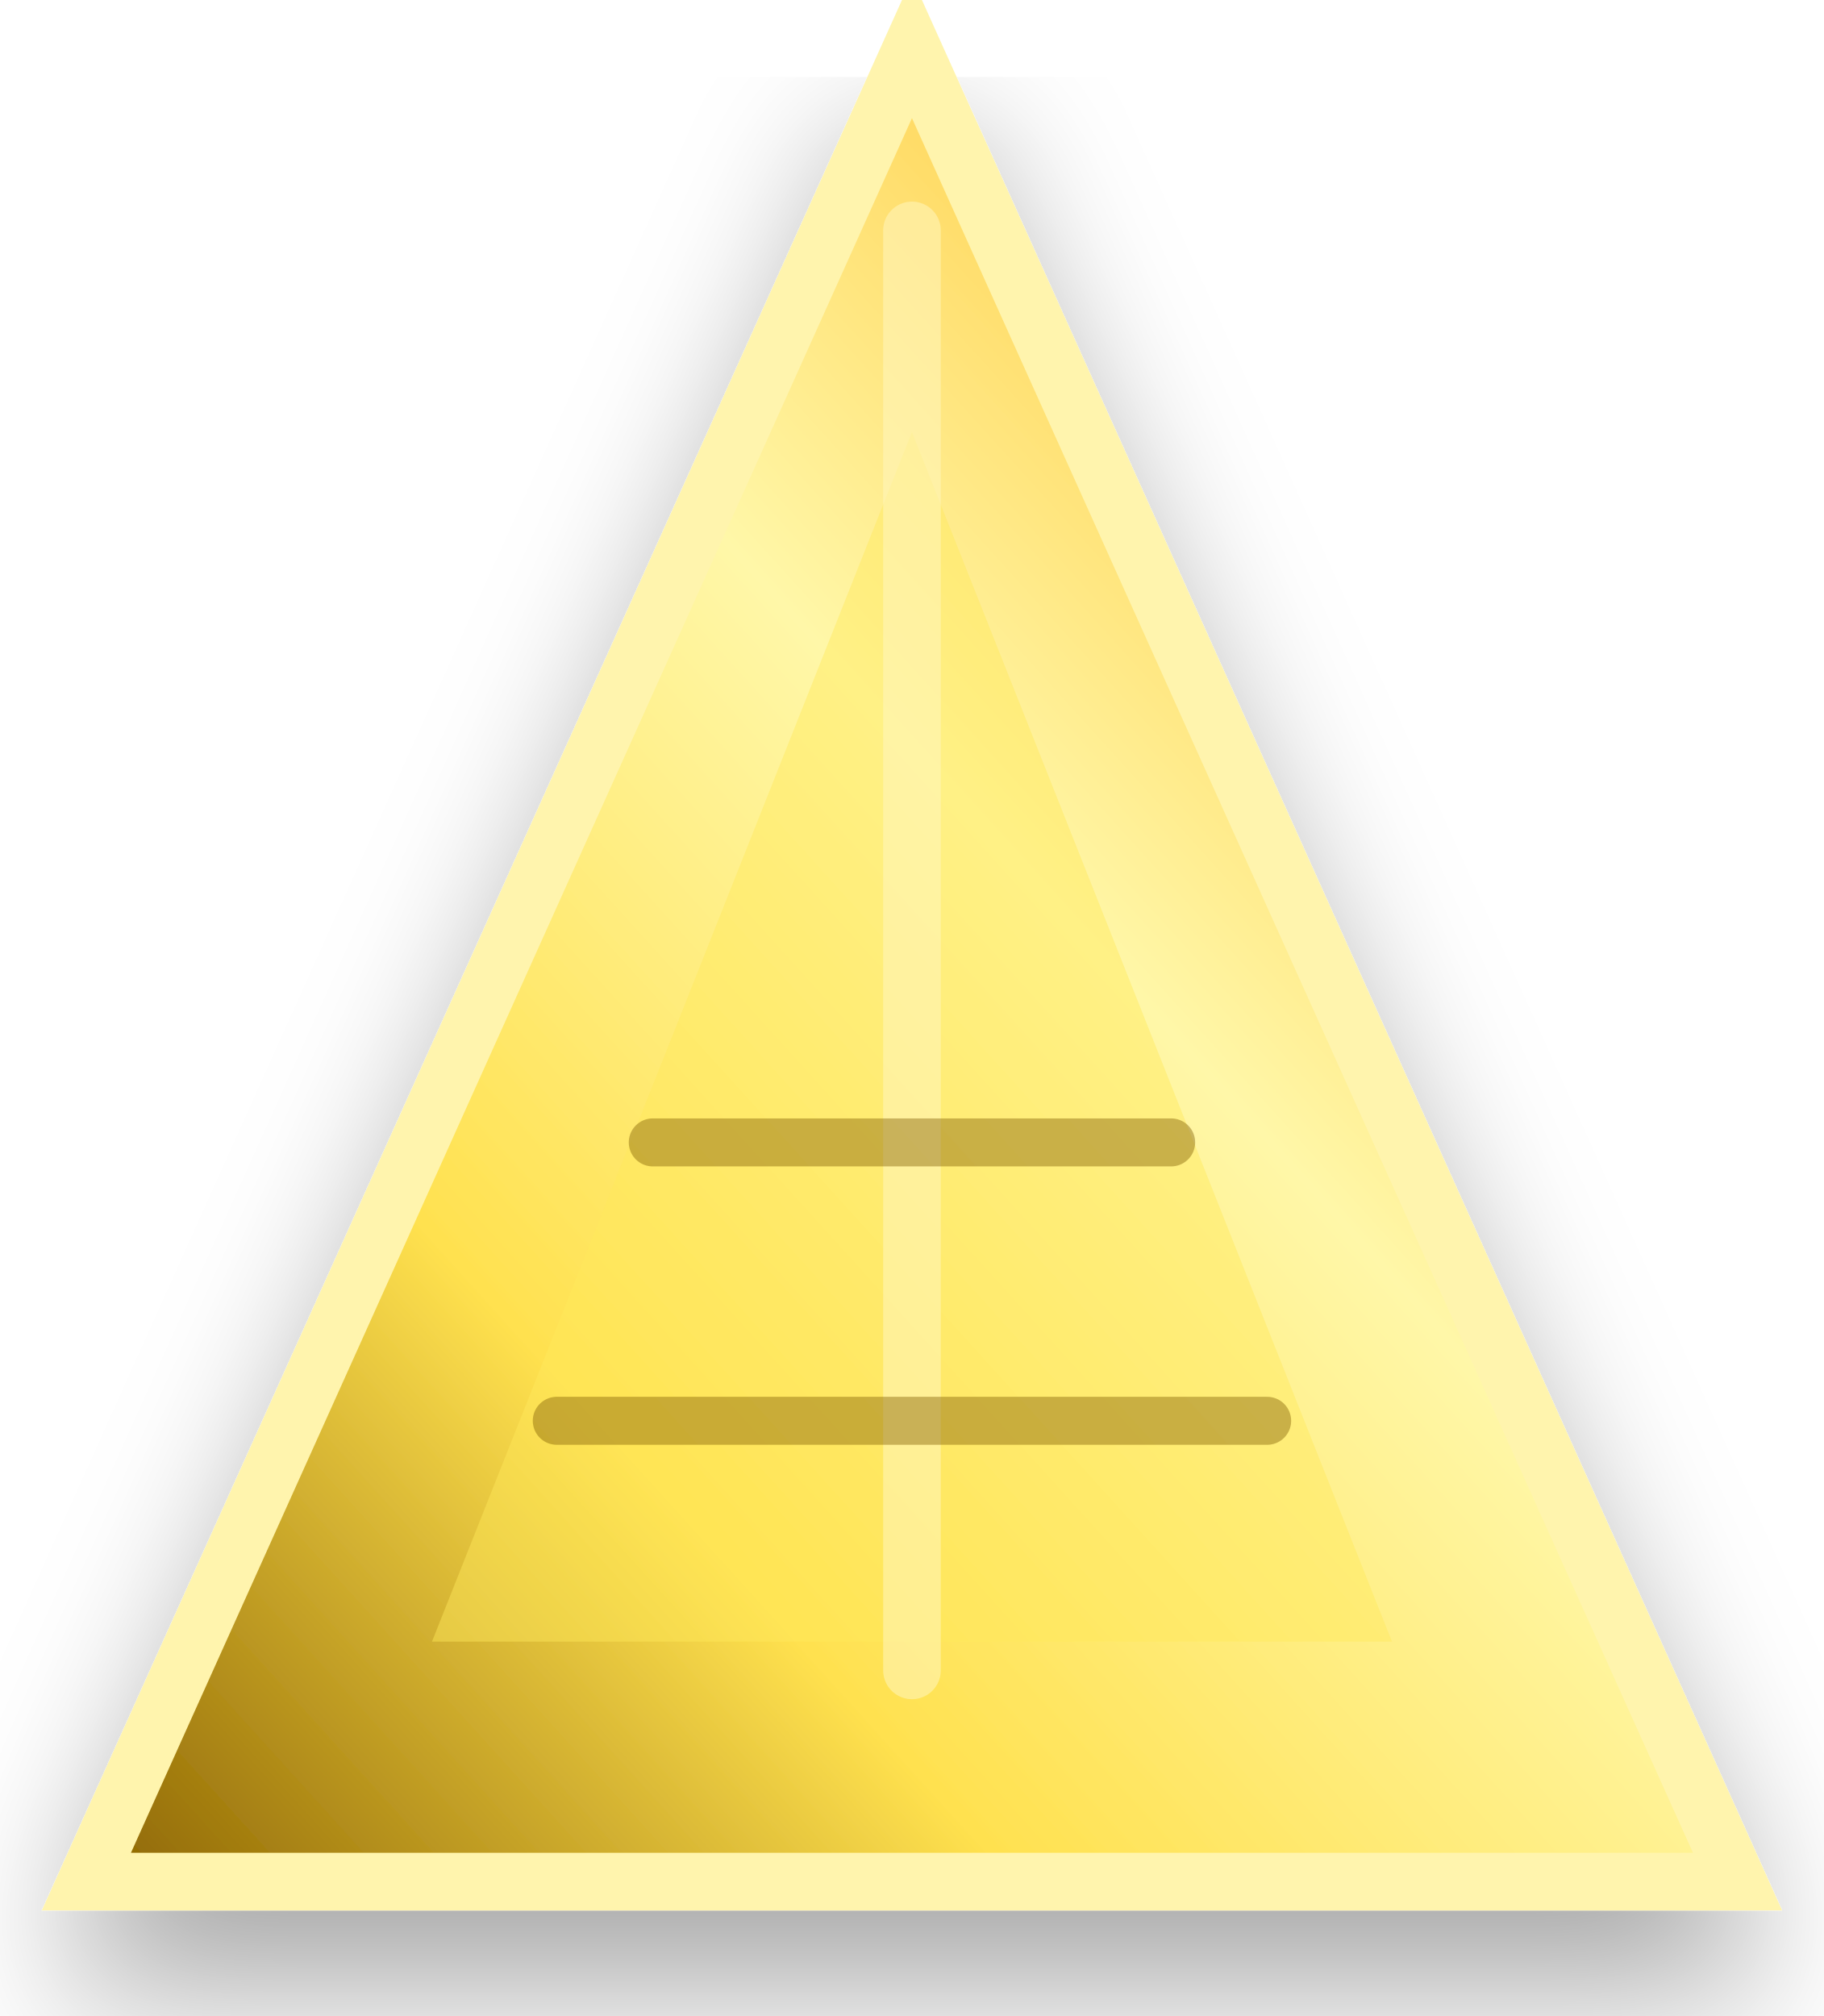
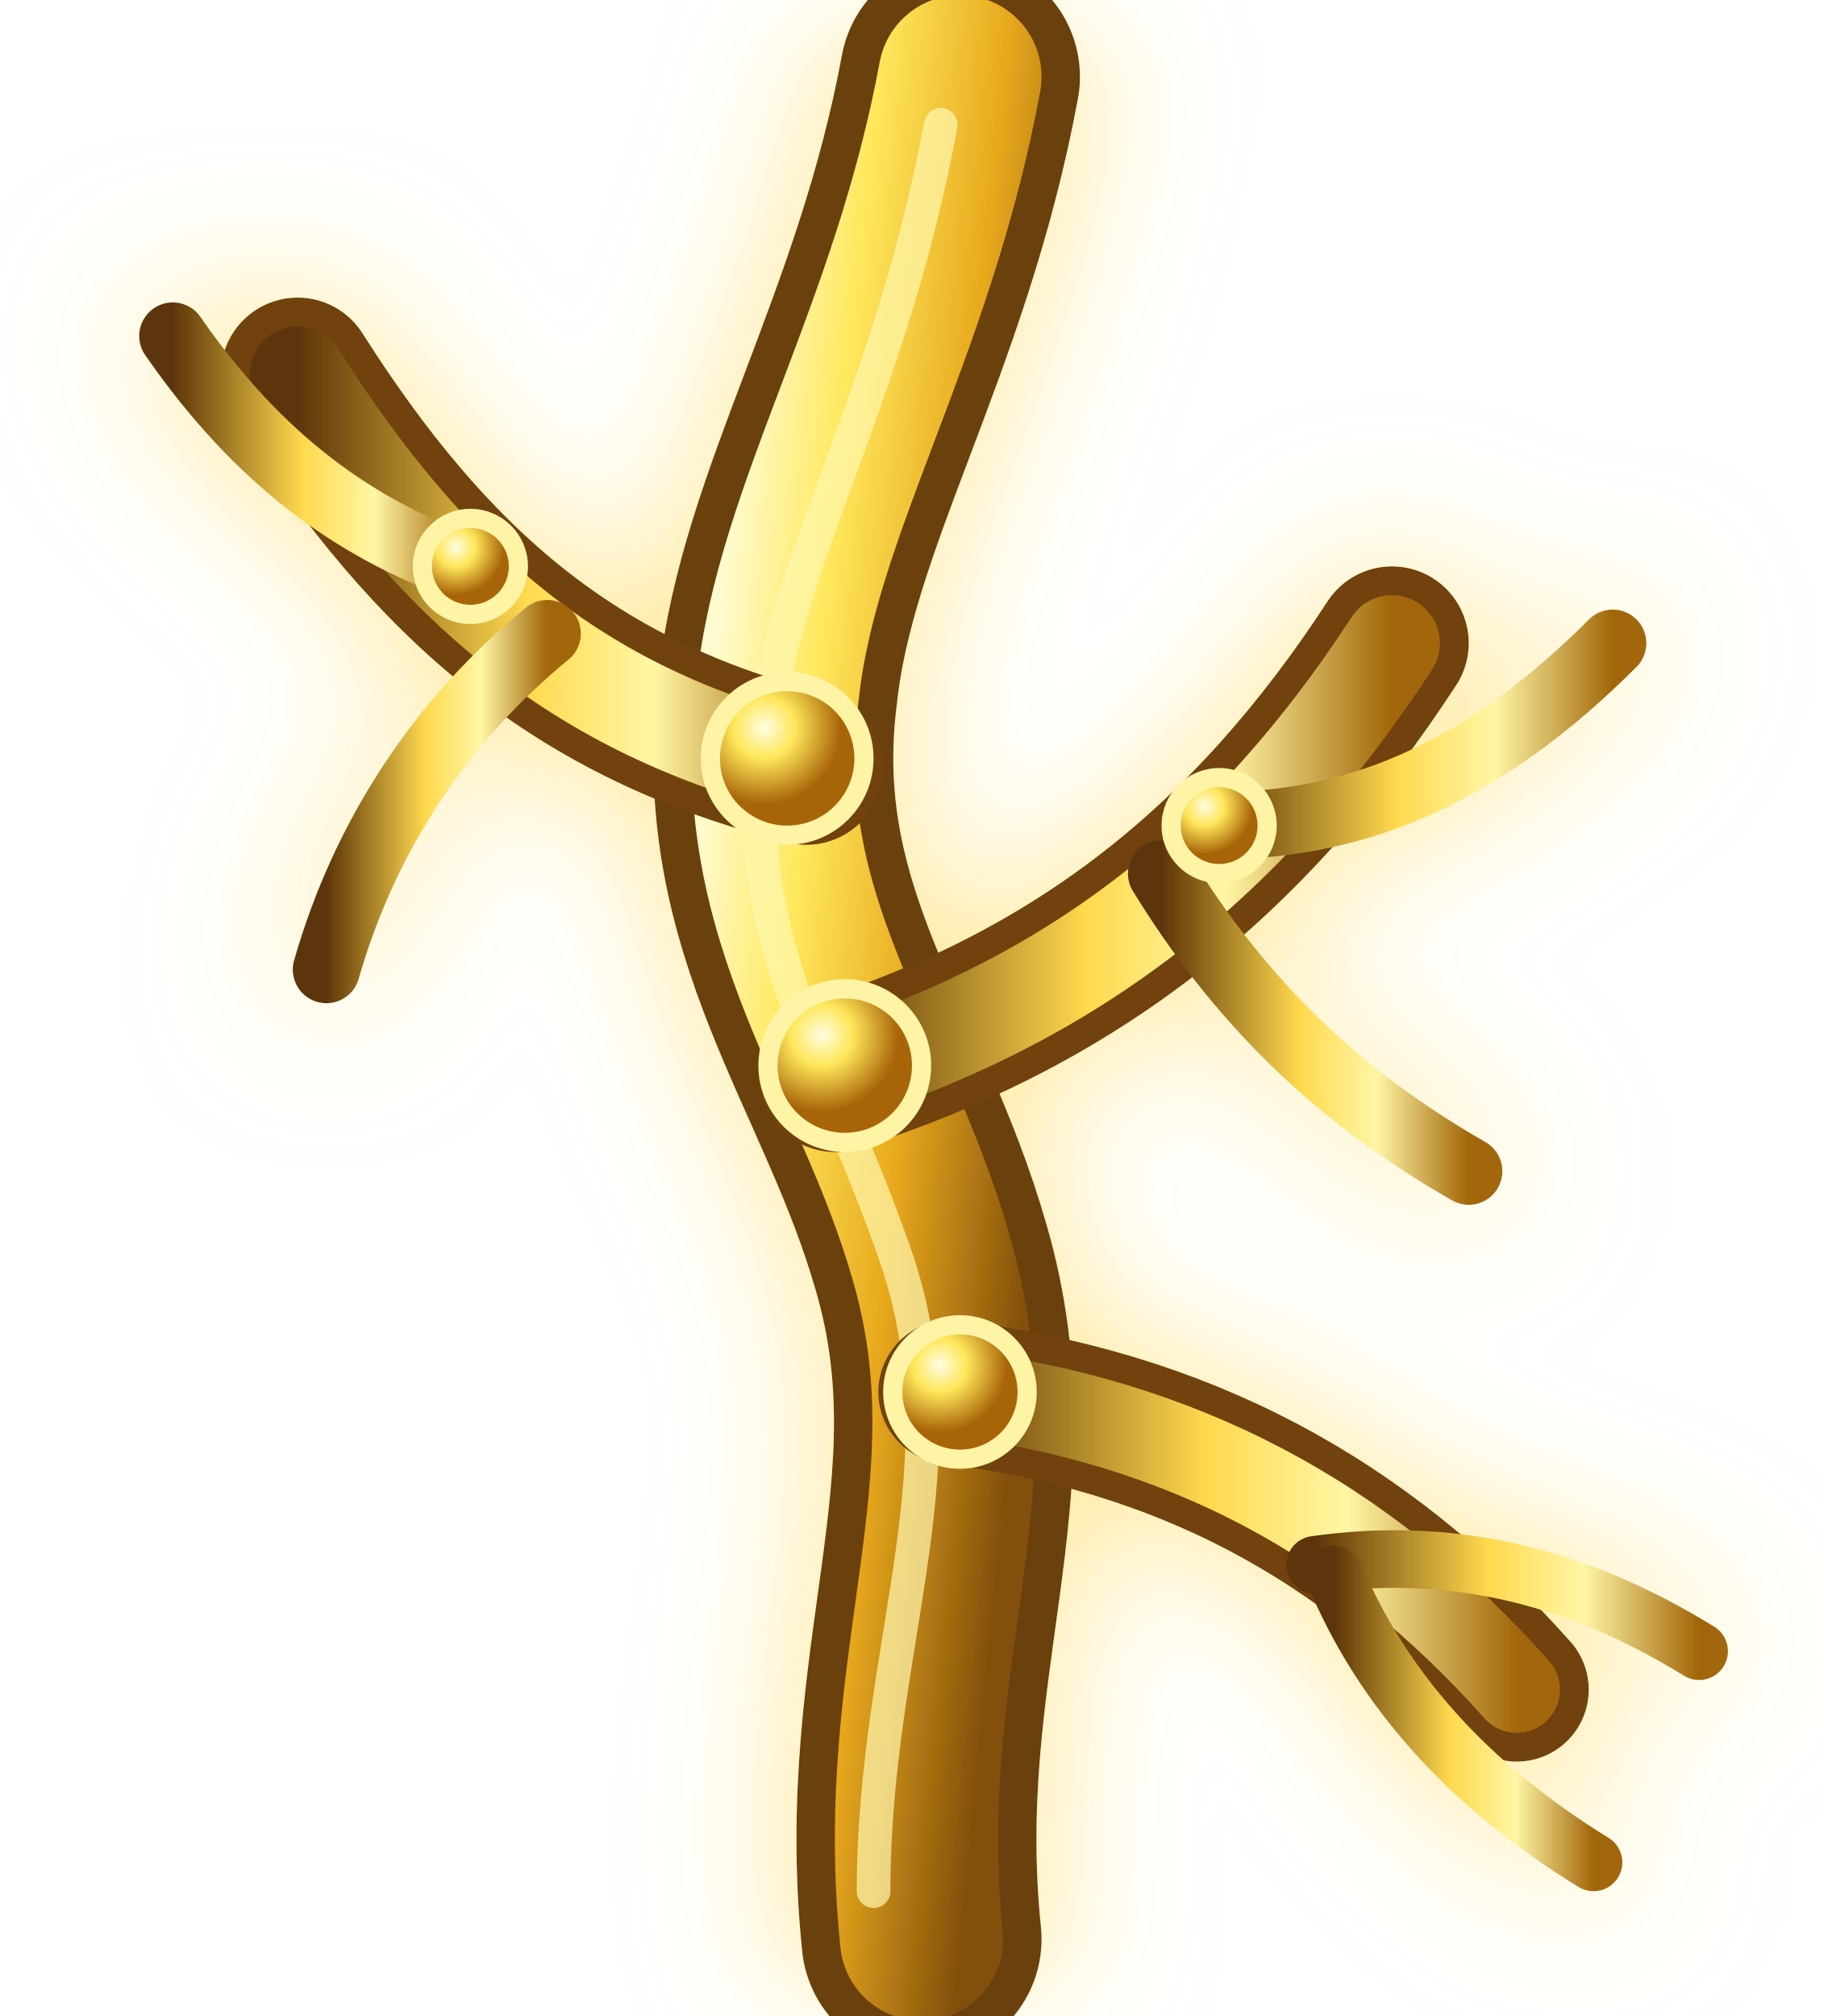
<svg xmlns="http://www.w3.org/2000/svg" viewBox="0 0 190 210">
  <defs>
-     <linearGradient id="gold" x1="0" x2="1" y1="1" y2="0">
-       <stop offset="0" stop-color="#8c6400" />
-       <stop offset=".28" stop-color="#ffe14f" />
-       <stop offset=".56" stop-color="#fff7a8" />
-       <stop offset="1" stop-color="#ffb000" />
+     <linearGradient id="nerveCore" x1="0" x2="1" y1="0" y2="1">
+       <stop offset="0" stop-color="#fffbd0" />
+       <stop offset=".28" stop-color="#ffe85d" />
+       <stop offset=".62" stop-color="#e8a91d" />
+       <stop offset="1" stop-color="#83500b" />
    </linearGradient>
-     <filter id="glow">
-       <feDropShadow dx="0" dy="0" stdDeviation="8" flood-color="#ffe75f" flood-opacity=".9" />
-       <feDropShadow dx="0" dy="8" stdDeviation="8" flood-color="#000" flood-opacity=".35" />
+     <linearGradient id="nerveShade" x1="0" x2="1">
+       <stop offset="0" stop-color="#5d3507" />
+       <stop offset=".45" stop-color="#ffd94e" />
+       <stop offset=".7" stop-color="#fff6a5" />
+       <stop offset="1" stop-color="#a26608" />
+     </linearGradient>
+     <radialGradient id="node" cx=".35" cy=".3">
+       <stop offset="0" stop-color="#fffde2" />
+       <stop offset=".4" stop-color="#ffe75a" />
+       <stop offset="1" stop-color="#a86408" />
+     </radialGradient>
+     <filter id="nerveGlow" x="-60%" y="-50%" width="220%" height="210%">
+       <feGaussianBlur in="SourceGraphic" stdDeviation="8" result="blur" />
+       <feFlood flood-color="#ffd84a" flood-opacity=".58" result="color" />
+       <feComposite in="color" in2="blur" operator="in" result="glow" />
+       <feMerge>
+         <feMergeNode in="glow" />
+         <feMergeNode in="SourceGraphic" />
+       </feMerge>
    </filter>
  </defs>
-   <g filter="url(#glow)">
-     <path d="M95 5 181 196H9Z" fill="url(#gold)" stroke="#fff4ad" stroke-width="6" />
-     <path d="M95 45 145 171H45Z" fill="#ffe85b" opacity=".45" />
-     <path d="M95 24v150" stroke="#fff6bd" stroke-width="6" stroke-linecap="round" opacity=".55" />
-     <path d="M68 119h54M58 148h74" stroke="#7e5b00" stroke-width="5" stroke-linecap="round" opacity=".42" />
+   <g filter="url(#nerveGlow)" fill="none" stroke-linecap="round" stroke-linejoin="round">
+     <path d="M96 202c-3-29 8-47 1-71-6-21-19-35-16-59 2-19 14-37 19-64" stroke="#6b3f08" stroke-width="25" />
+     <path d="M96 202c-3-29 8-47 1-71-6-21-19-35-16-59 2-19 14-37 19-64" stroke="url(#nerveCore)" stroke-width="17" />
+     <path d="M91 197c0-26 10-45 2-67-7-20-17-34-13-56 3-18 13-34 18-61" stroke="#fff7ad" stroke-width="3.5" opacity=".72" />
+     <path d="M84 80C60 74 45 61 31 39" stroke="#714309" stroke-width="16" />
+     <path d="M84 80C60 74 45 61 31 39" stroke="url(#nerveShade)" stroke-width="10" />
+     <path d="M48 59C37 55 27 48 18 35" stroke="url(#nerveShade)" stroke-width="7" />
+     <path d="M57 66C46 75 38 87 34 101" stroke="url(#nerveShade)" stroke-width="7" />
+     <path d="M87 112c25-8 43-22 58-45" stroke="#714309" stroke-width="16" />
+     <path d="M87 112c25-8 43-22 58-45" stroke="url(#nerveShade)" stroke-width="10" />
+     <path d="M127 86c15 0 28-6 41-19" stroke="url(#nerveShade)" stroke-width="7" />
+     <path d="M121 91c8 13 18 23 32 31" stroke="url(#nerveShade)" stroke-width="7" />
+     <path d="M99 145c24 3 43 13 59 31" stroke="#714309" stroke-width="15" />
+     <path d="M99 145c24 3 43 13 59 31" stroke="url(#nerveShade)" stroke-width="9" />
+     <path d="M137 163c14-2 27 1 40 9" stroke="url(#nerveShade)" stroke-width="6" />
+     <path d="M139 164c5 12 14 22 27 30" stroke="url(#nerveShade)" stroke-width="6" />
+   </g>
+   <g fill="url(#node)" stroke="#fff4a6" stroke-width="2">
+     <circle cx="82" cy="79" r="8" />
+     <circle cx="88" cy="111" r="8" />
+     <circle cx="100" cy="145" r="7" />
+     <circle cx="49" cy="59" r="5" />
+     <circle cx="127" cy="86" r="5" />
  </g>
</svg>
